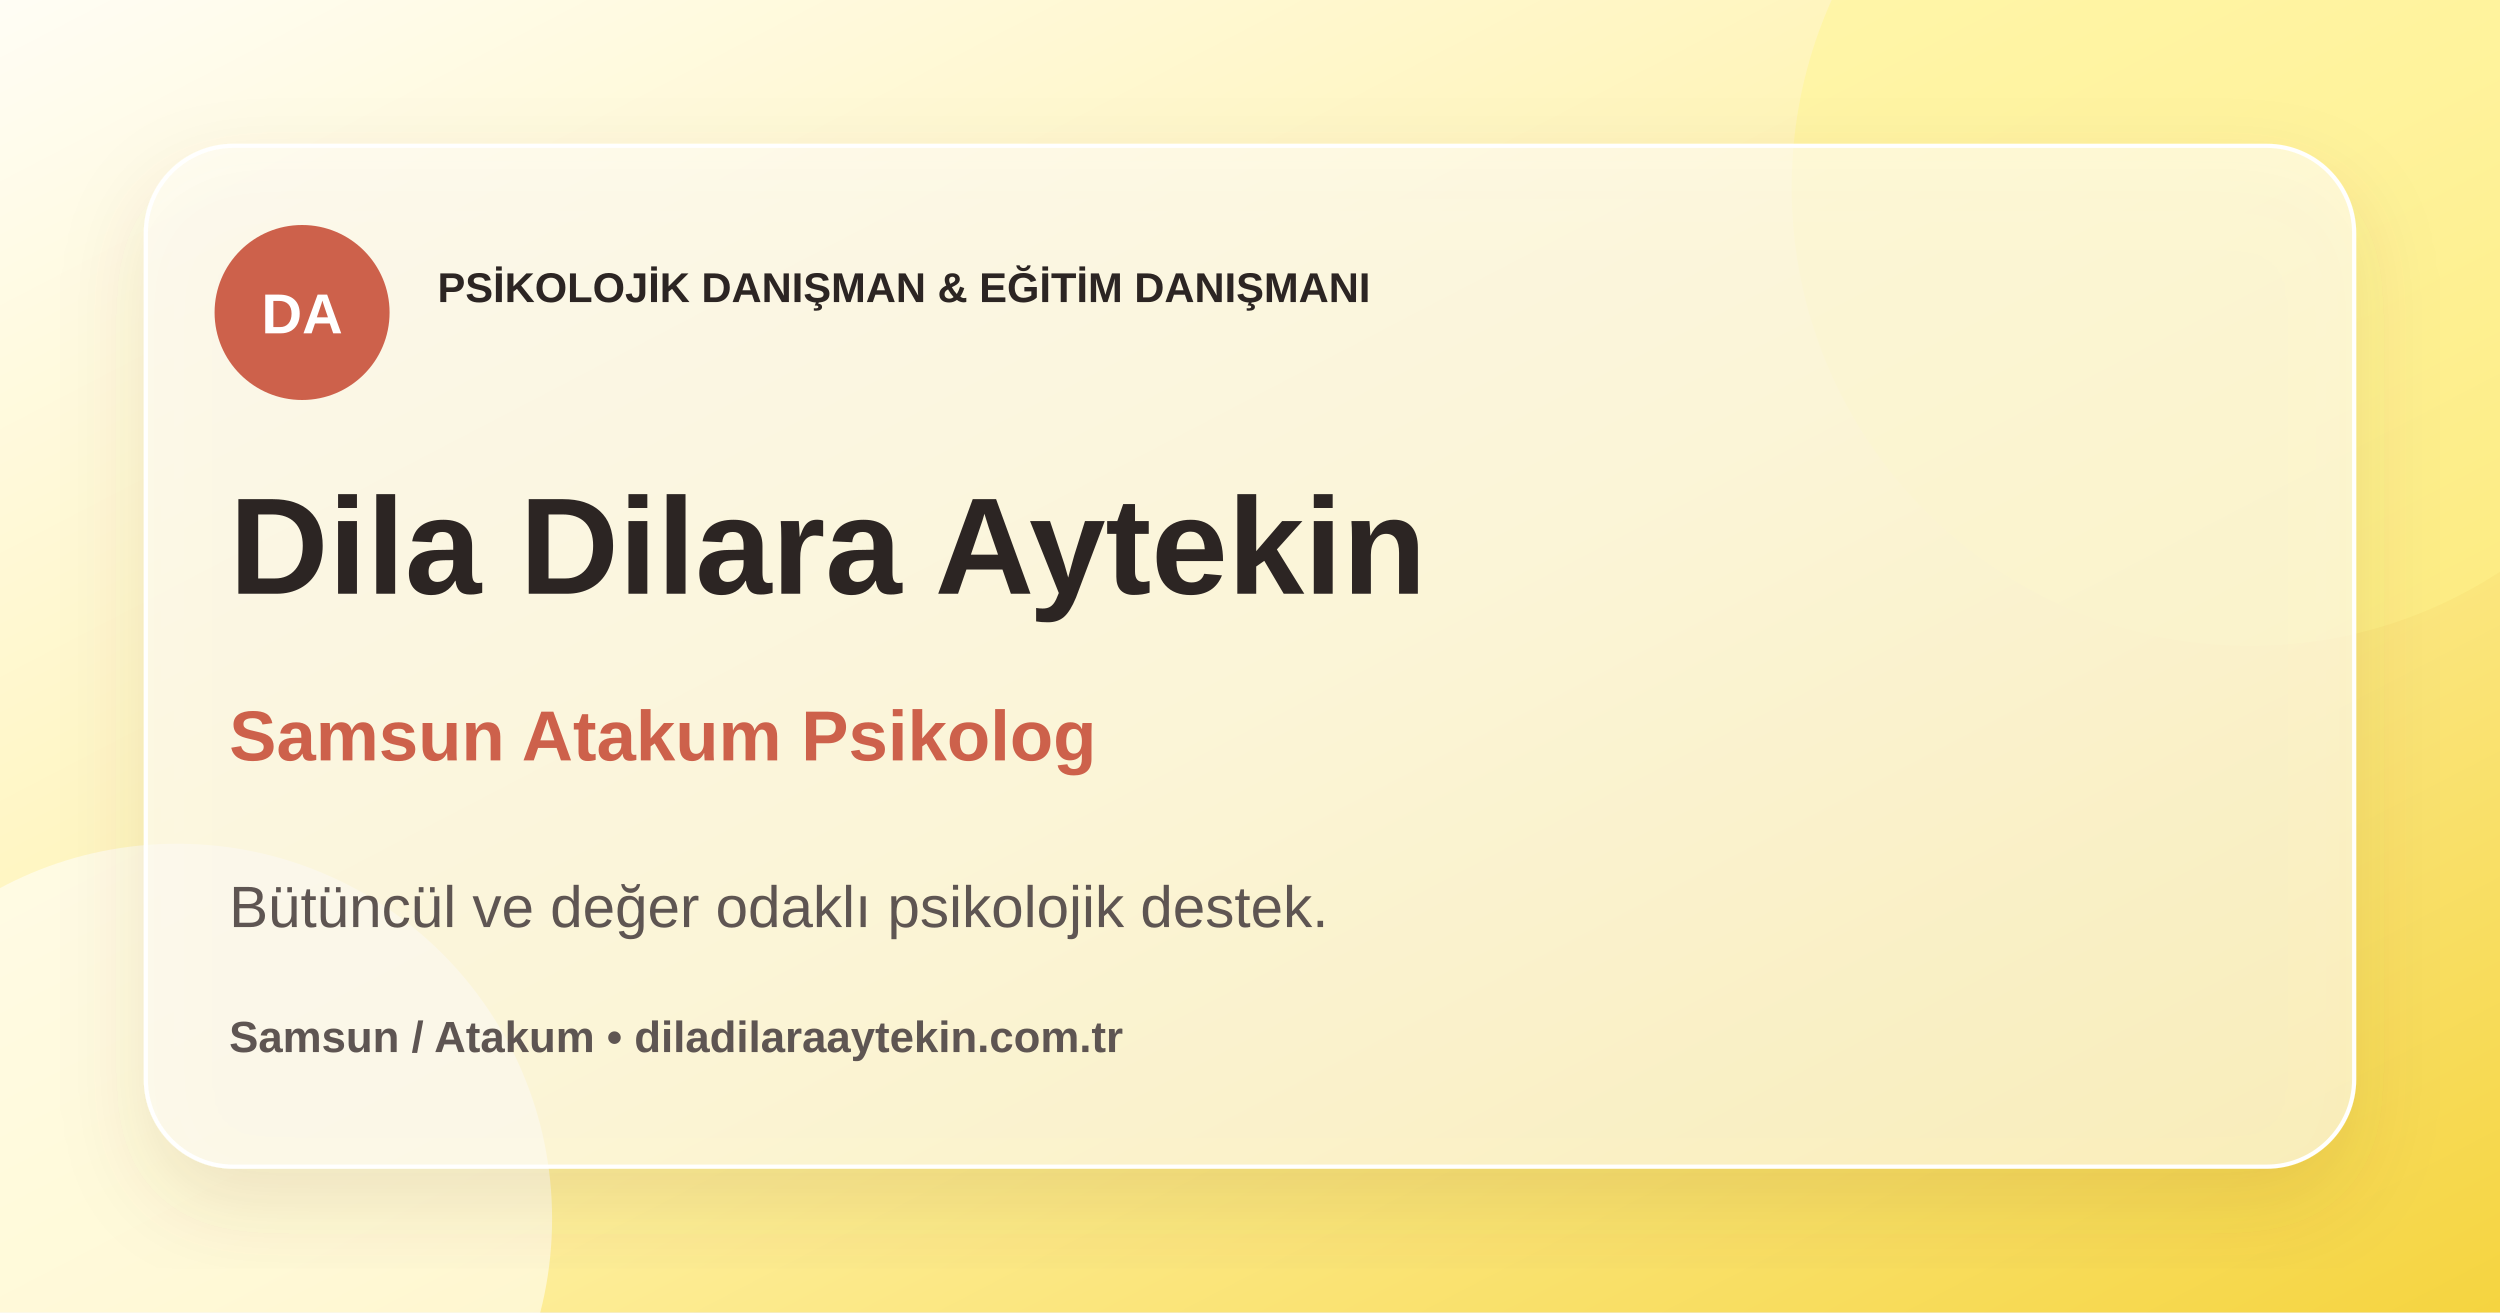
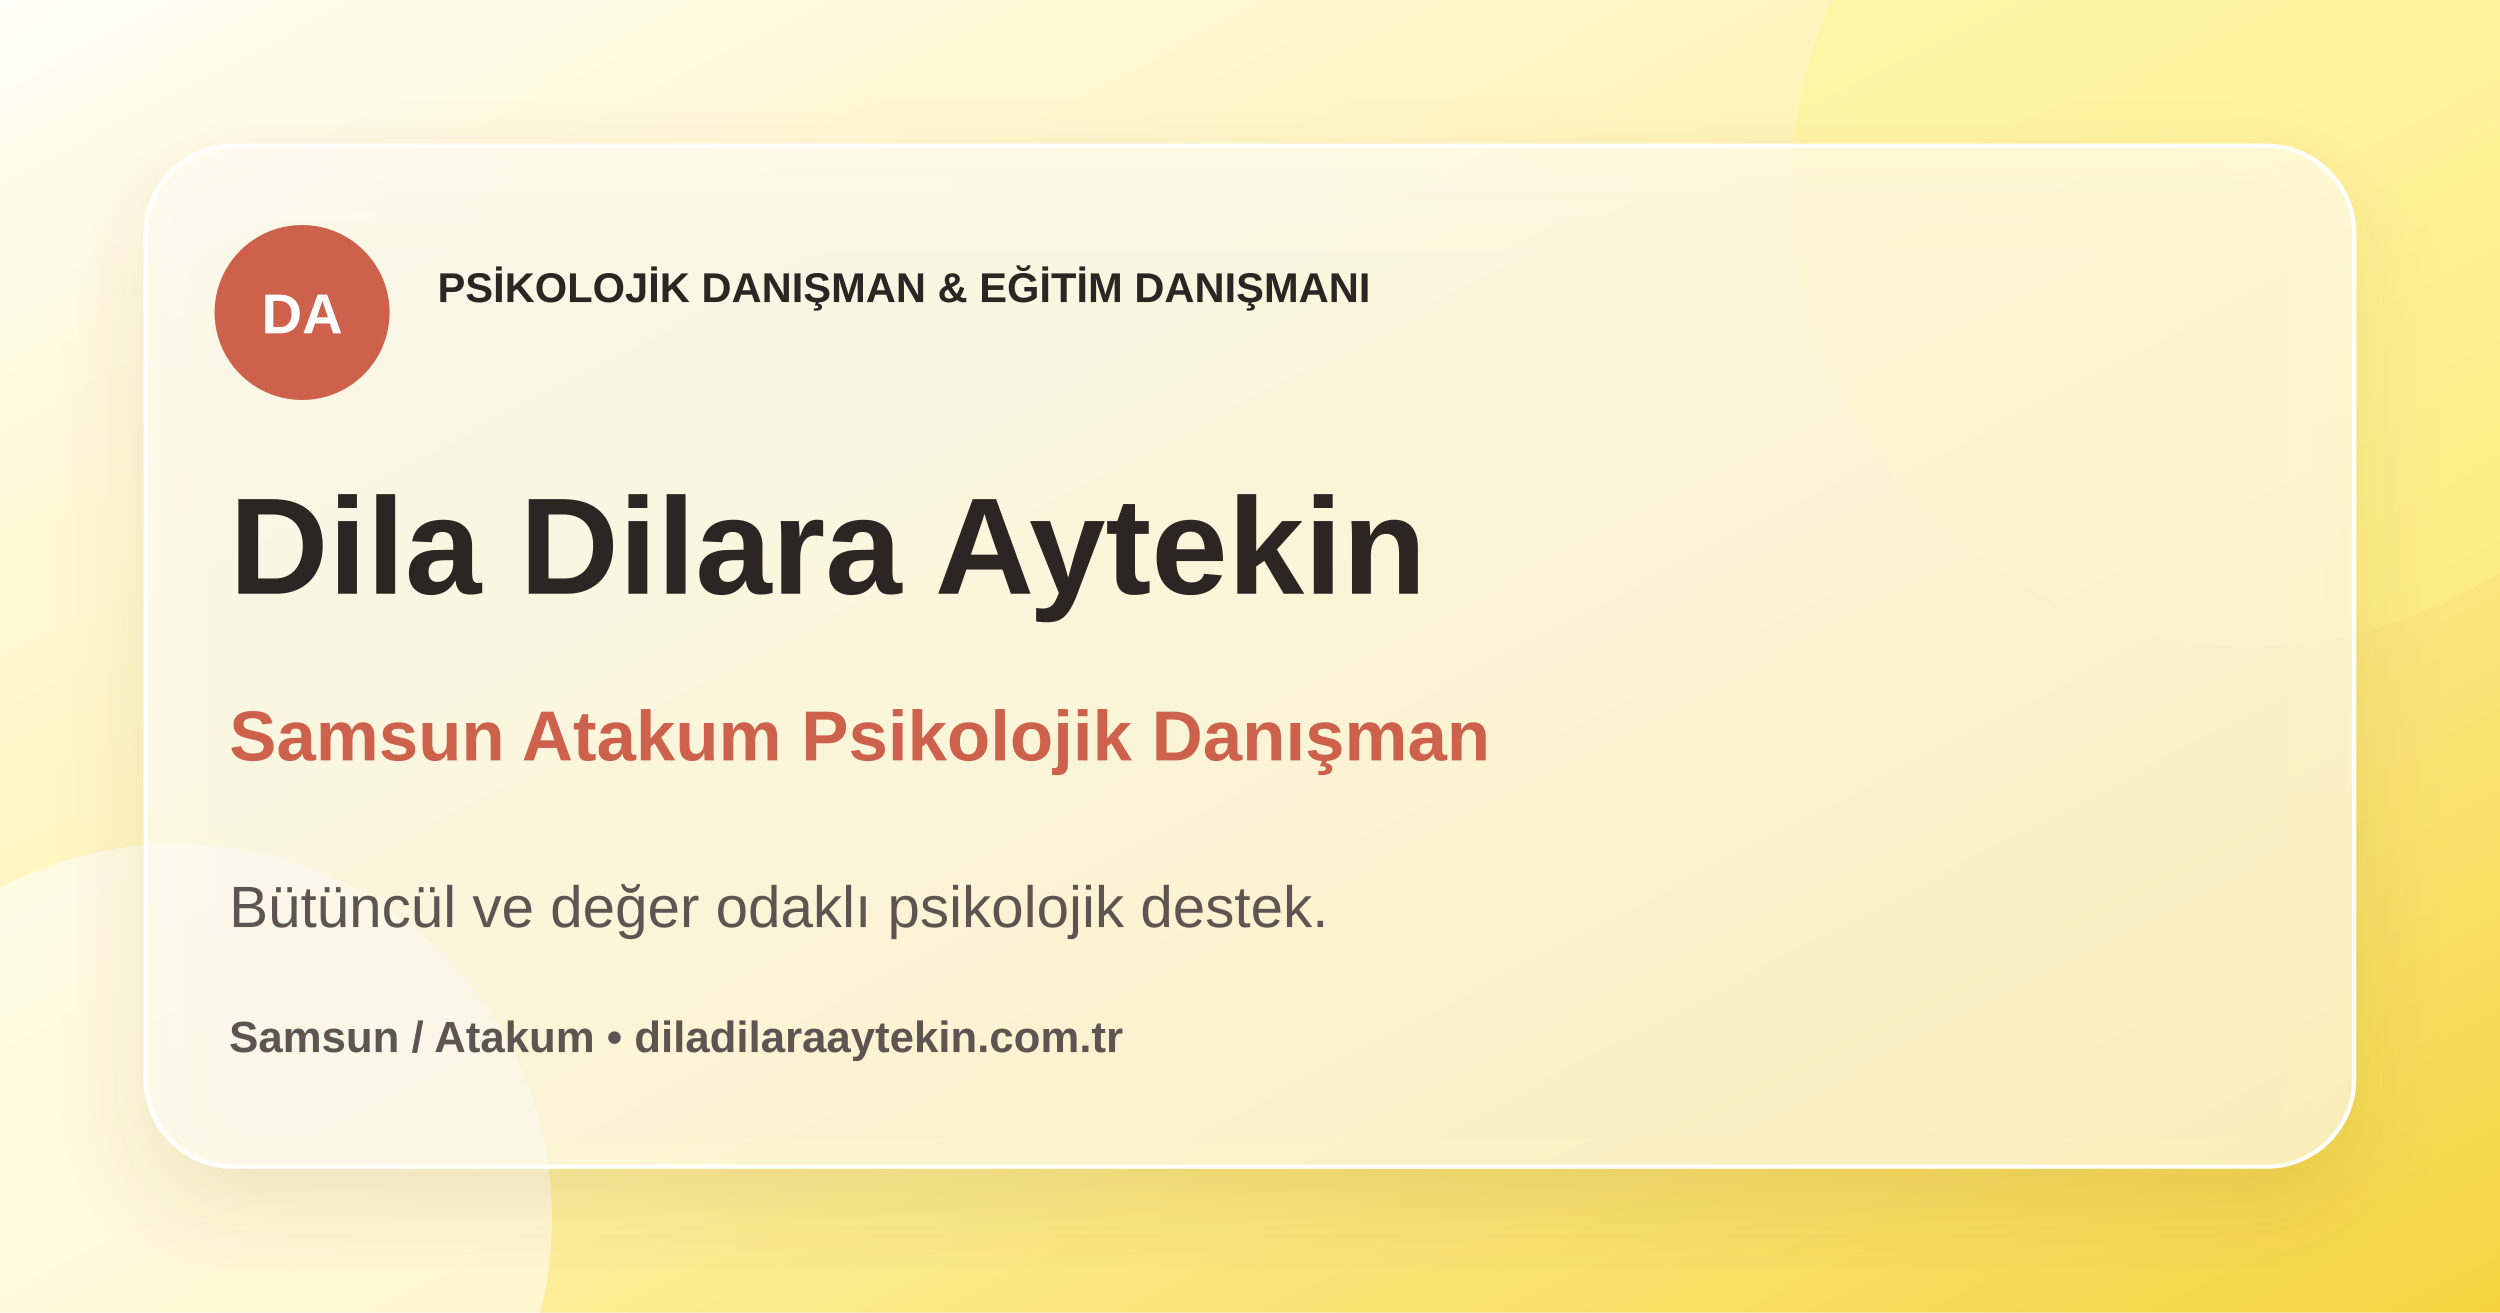
<svg xmlns="http://www.w3.org/2000/svg" width="1200" height="630" viewBox="0 0 1200 630">
  <defs>
    <linearGradient id="bg" x1="0" y1="0" x2="1" y2="1">
      <stop offset="0" stop-color="#fffdf5" />
      <stop offset="0.52" stop-color="#fff2a8" />
      <stop offset="1" stop-color="#f5d43f" />
    </linearGradient>
    <filter id="shadow">
      <feDropShadow dx="0" dy="18" stdDeviation="20" flood-color="#725100" flood-opacity=".18" />
    </filter>
  </defs>
  <rect width="1200" height="630" fill="url(#bg)" />
  <circle cx="1080" cy="90" r="220" fill="#fff58b" opacity=".45" />
  <circle cx="85" cy="585" r="180" fill="#ffffff" opacity=".55" />
  <rect x="70" y="70" width="1060" height="490" rx="42" fill="#fffdf5" fill-opacity=".62" stroke="#ffffff" stroke-width="2" filter="url(#shadow)" />
  <circle cx="145" cy="150" r="42" fill="#CD614B" />
  <text x="145" y="160" text-anchor="middle" font-family="Arial, sans-serif" font-size="27" font-weight="700" fill="#ffffff">DA</text>
  <text x="210" y="145" font-family="Arial, sans-serif" font-size="20" font-weight="700" fill="#2C2523">PSİKOLOJİK DANIŞMAN &amp; EĞİTİM DANIŞMANI</text>
  <text x="110" y="285" font-family="Arial, sans-serif" font-size="66" font-weight="700" fill="#2C2523">Dila Dilara Aytekin</text>
-   <text x="110" y="365" font-family="Arial, sans-serif" font-size="34" font-weight="600" fill="#CD614B">Samsun Atakum Psikolog</text>
+   <text x="110" y="365" font-family="Arial, sans-serif" font-size="34" font-weight="600" fill="#CD614B">Samsun Atakum Psikolojik Danışman</text>
  <text x="110" y="445" font-family="Arial, sans-serif" font-size="28" fill="#5E5552">Bütüncül ve değer odaklı psikolojik destek.</text>
  <text x="110" y="505" font-family="Arial, sans-serif" font-size="21" font-weight="600" fill="#5E5552">Samsun / Atakum  •  diladilaraaytekin.com.tr</text>
</svg>
